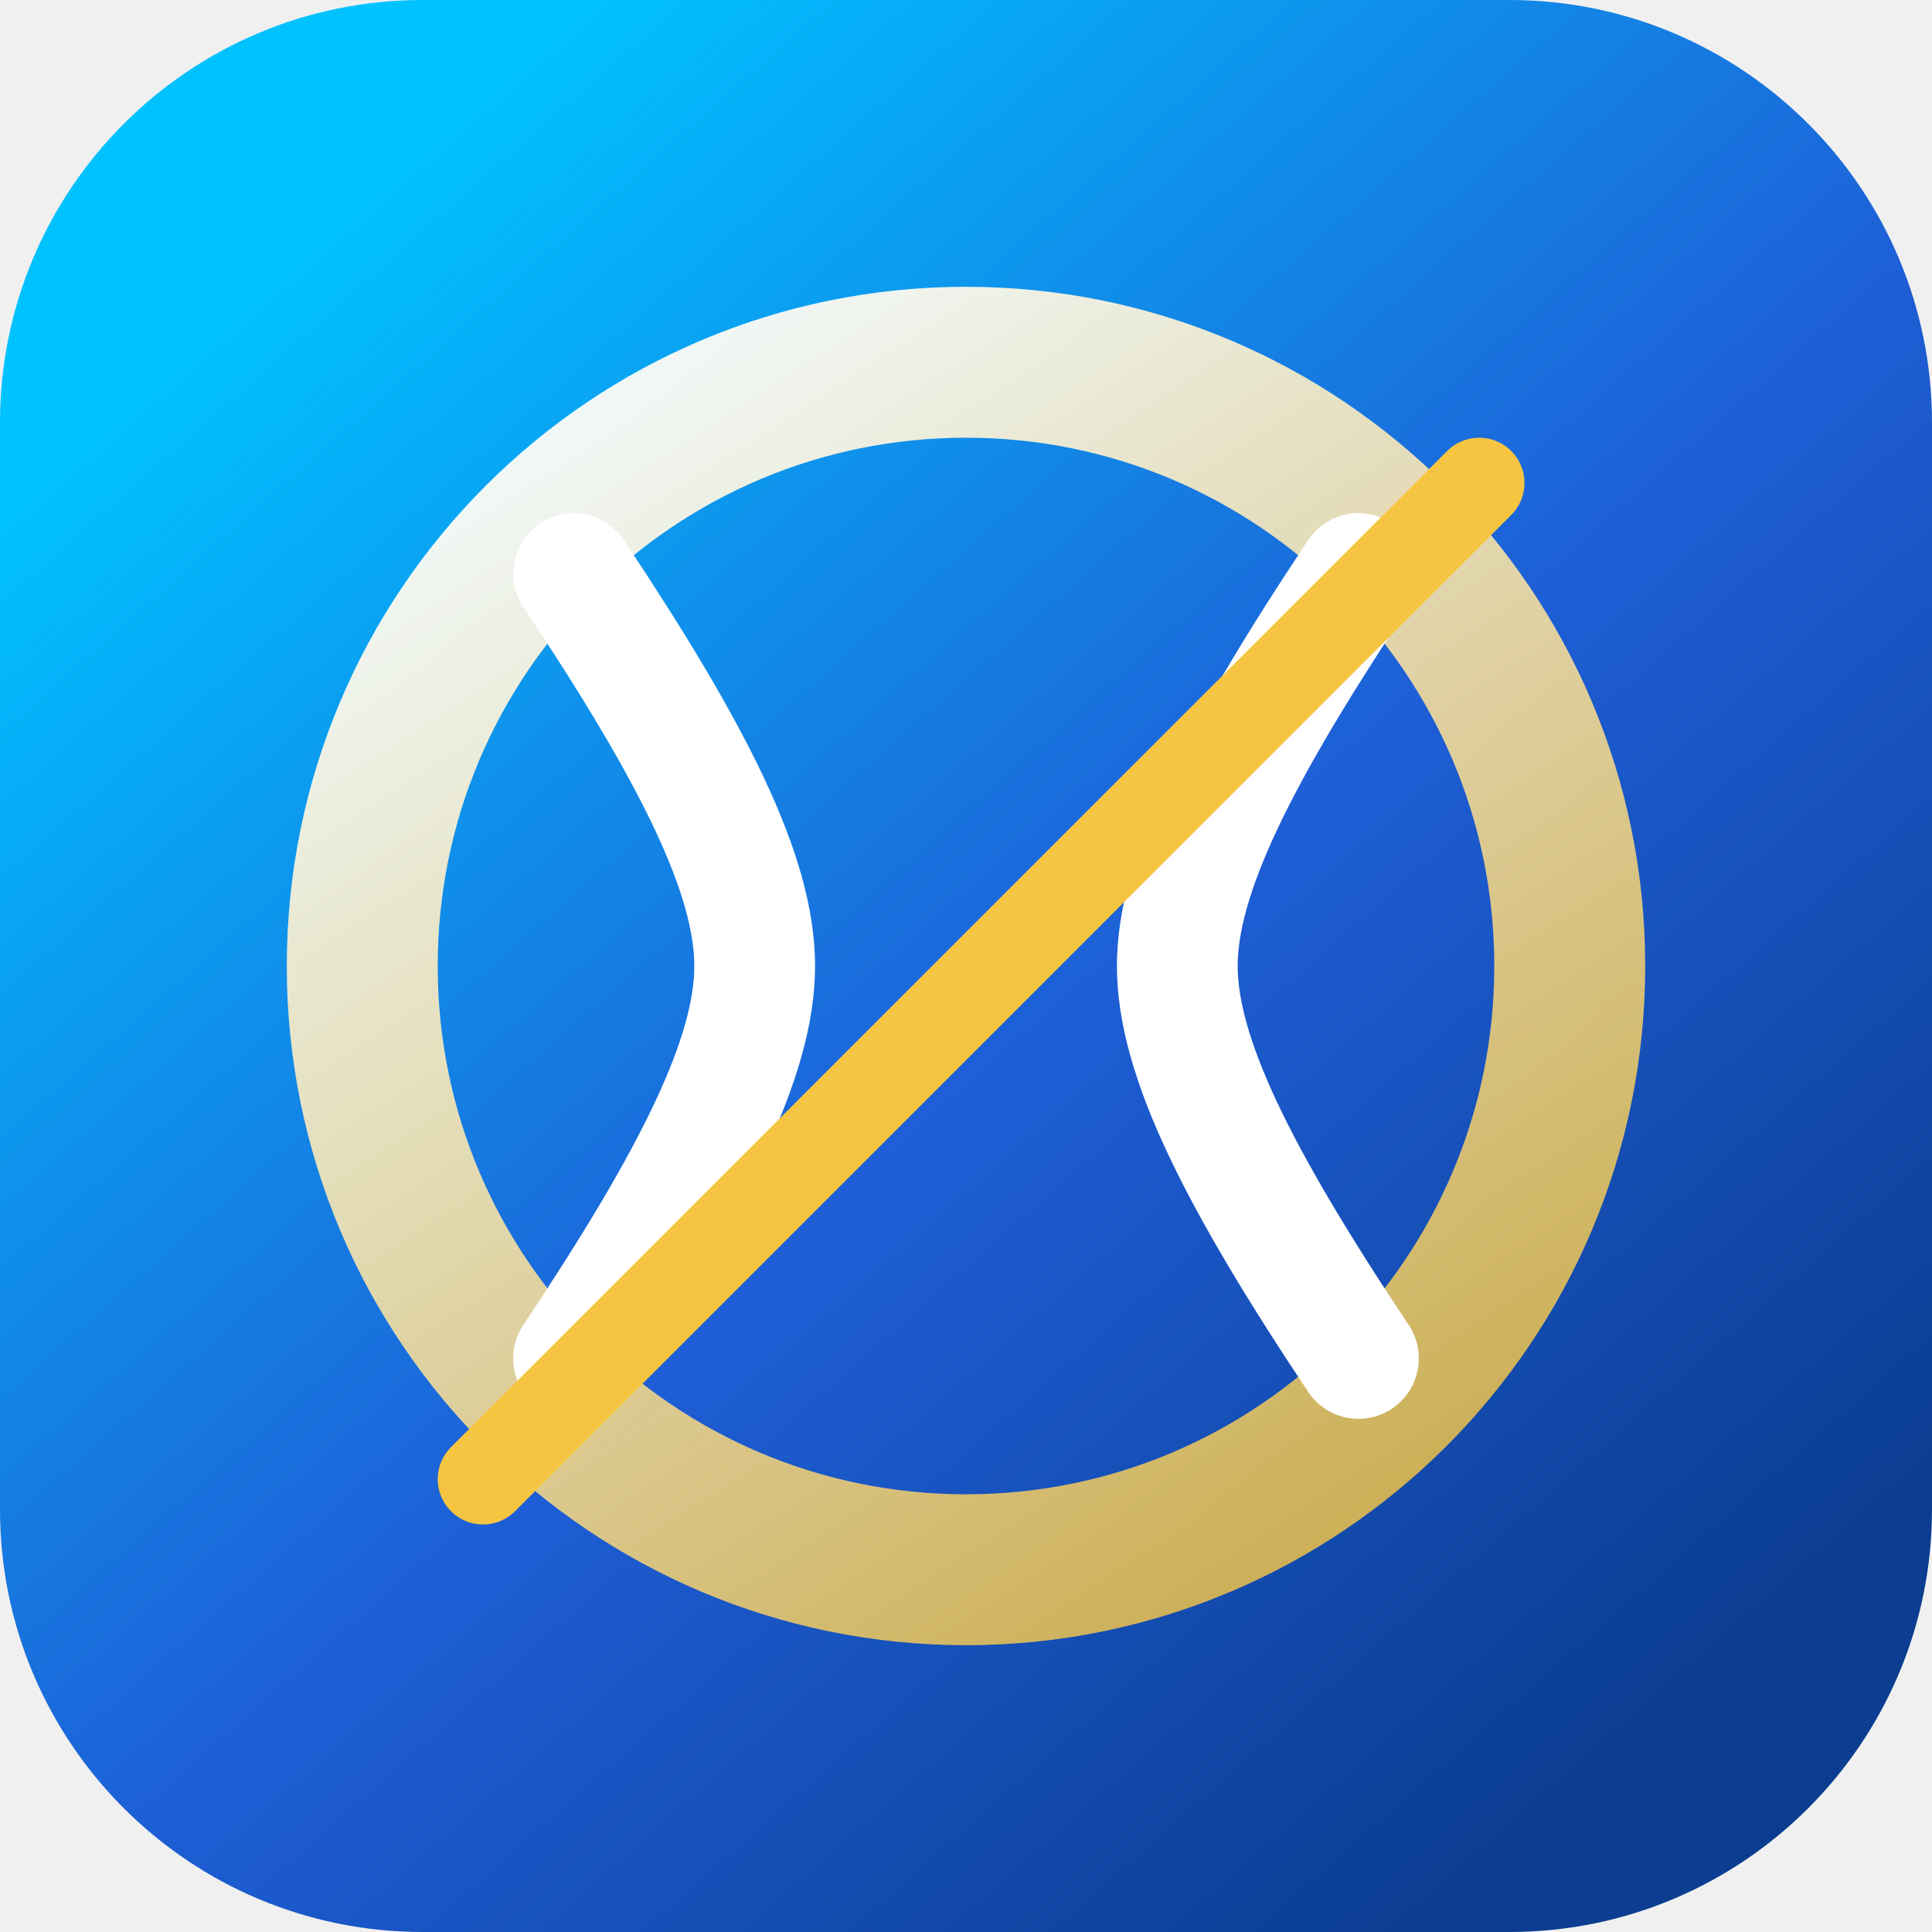
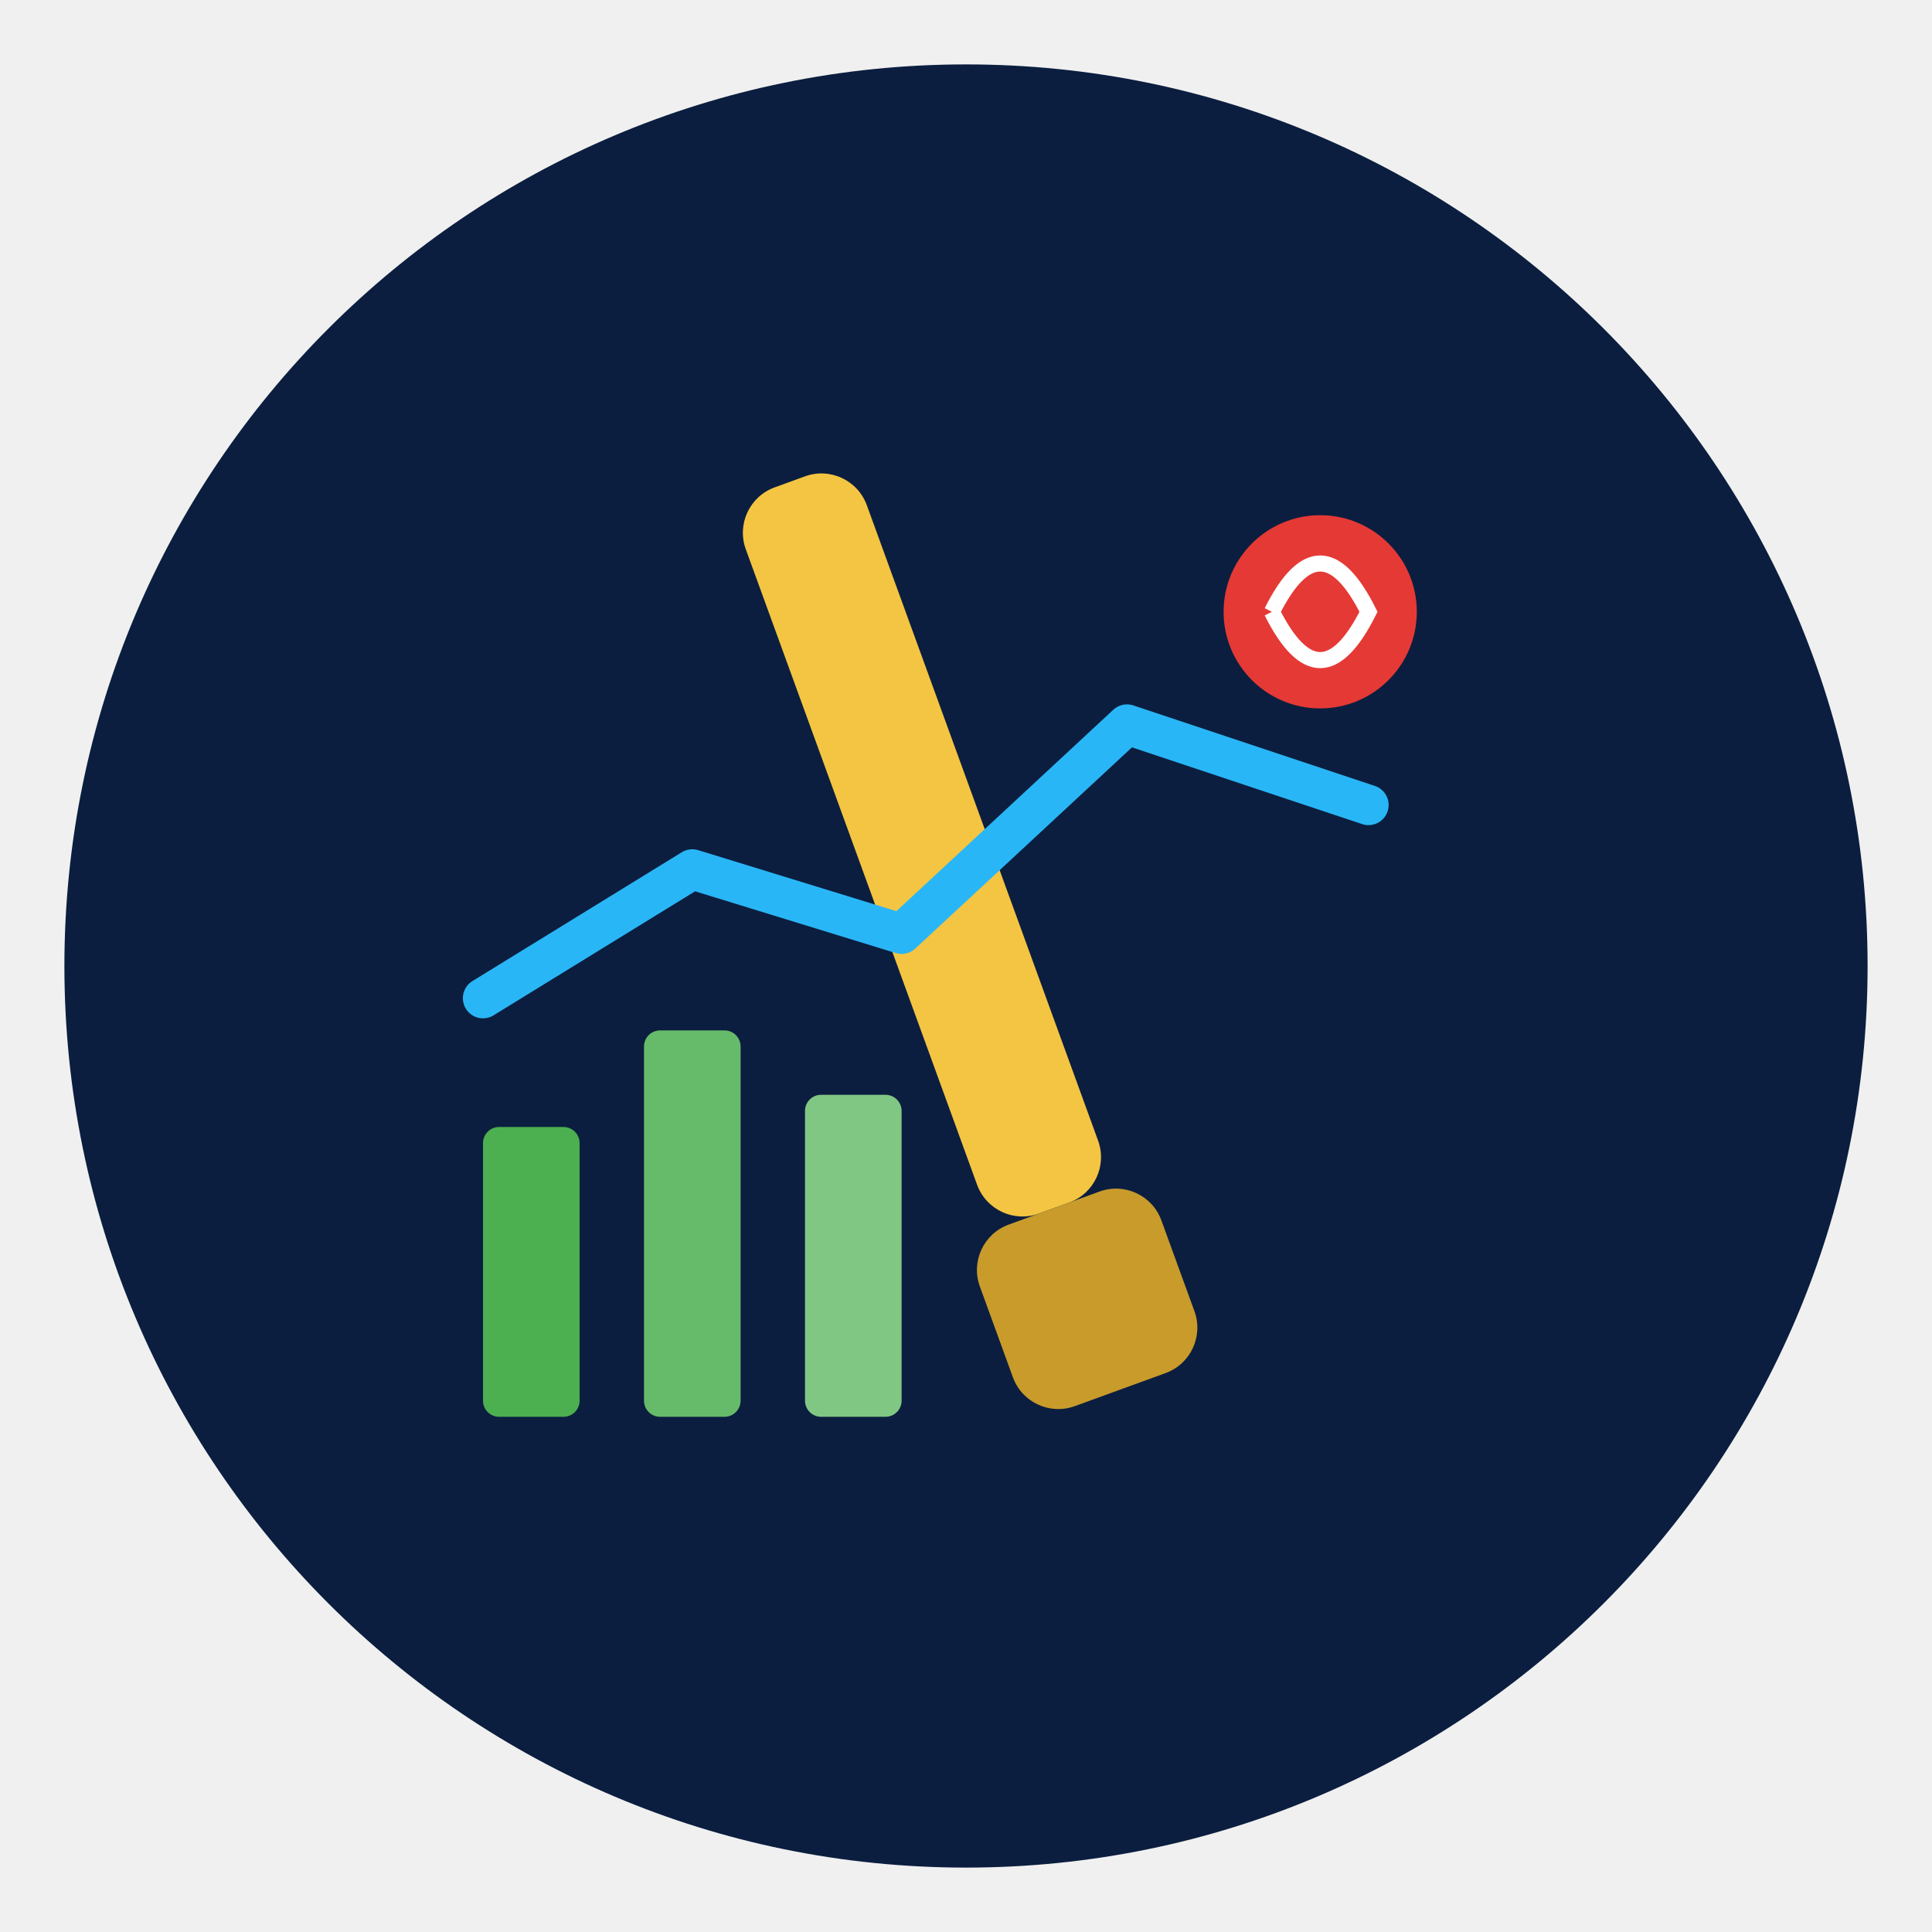
- <svg xmlns="http://www.w3.org/2000/svg" viewBox="0 0 64 64">
-   <defs>
-     <linearGradient id="bg" x1="10" y1="8" x2="54" y2="58" gradientUnits="userSpaceOnUse">
-       <stop offset="0" stop-color="#00c2ff" />
-       <stop offset="0.54" stop-color="#1e5ed6" />
-       <stop offset="1" stop-color="#0b3d91" />
-     </linearGradient>
-     <linearGradient id="shine" x1="18" y1="12" x2="44" y2="52" gradientUnits="userSpaceOnUse">
-       <stop offset="0" stop-color="#ffffff" stop-opacity="0.95" />
-       <stop offset="1" stop-color="#f5c542" stop-opacity="0.82" />
-     </linearGradient>
-   </defs>
-   <rect width="64" height="64" rx="14" fill="url(#bg)" />
-   <circle cx="32" cy="32" r="20" fill="none" stroke="url(#shine)" stroke-width="5" />
-   <path d="M19 19c4 6 6 10 6 13s-2 7-6 13" fill="none" stroke="#ffffff" stroke-width="4" stroke-linecap="round" />
-   <path d="M45 19c-4 6-6 10-6 13s2 7 6 13" fill="none" stroke="#ffffff" stroke-width="4" stroke-linecap="round" />
-   <path d="M16 49 49 16" fill="none" stroke="#f5c542" stroke-width="3" stroke-linecap="round" />
+ <svg xmlns="http://www.w3.org/2000/svg" width="120" height="120" viewBox="0 0 120 120">
+   <circle cx="60" cy="60" r="56" fill="#0B1E3F" />
+   <g transform="rotate(-20 60 60)">
+     <rect x="56" y="28" width="8" height="48" rx="3" fill="#F4C542" />
+     <rect x="54" y="76" width="12" height="12" rx="3" fill="#C89B2B" />
+   </g>
+   <circle cx="82" cy="38" r="6" fill="#E53935" />
+   <path d="M79 38 Q82 32 85 38 Q82 44 79 38" stroke="white" stroke-width="1" fill="none" />
+   <rect x="30" y="70" width="6" height="18" rx="1" fill="#4CAF50" />
+   <rect x="40" y="64" width="6" height="24" rx="1" fill="#66BB6A" />
+   <rect x="50" y="68" width="6" height="20" rx="1" fill="#81C784" />
+   <polyline points="30,62 43,54 56,58 70,45 85,50" stroke="#29B6F6" stroke-width="2.5" fill="none" stroke-linecap="round" stroke-linejoin="round" />
</svg>
